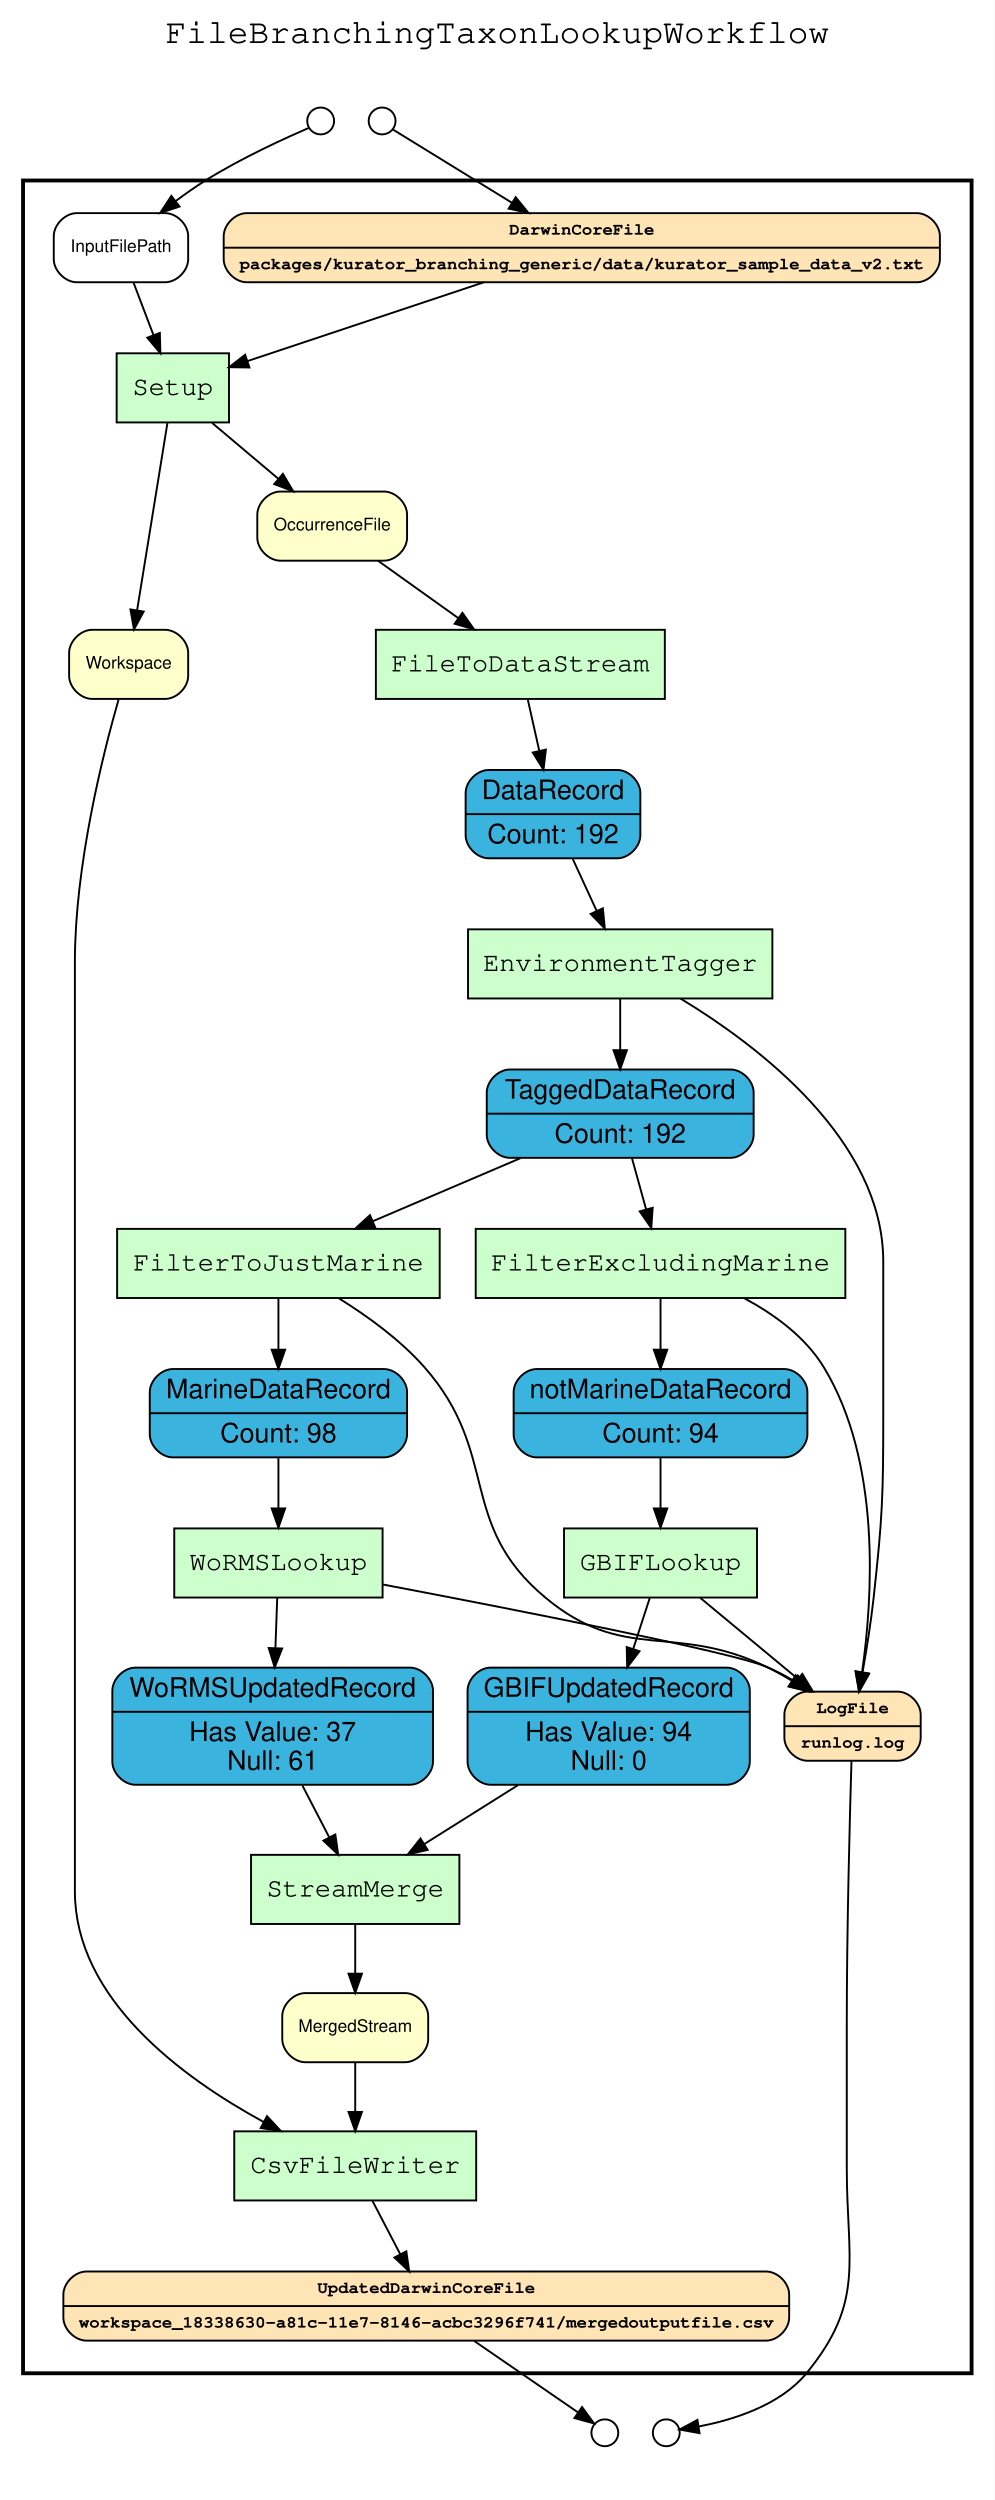
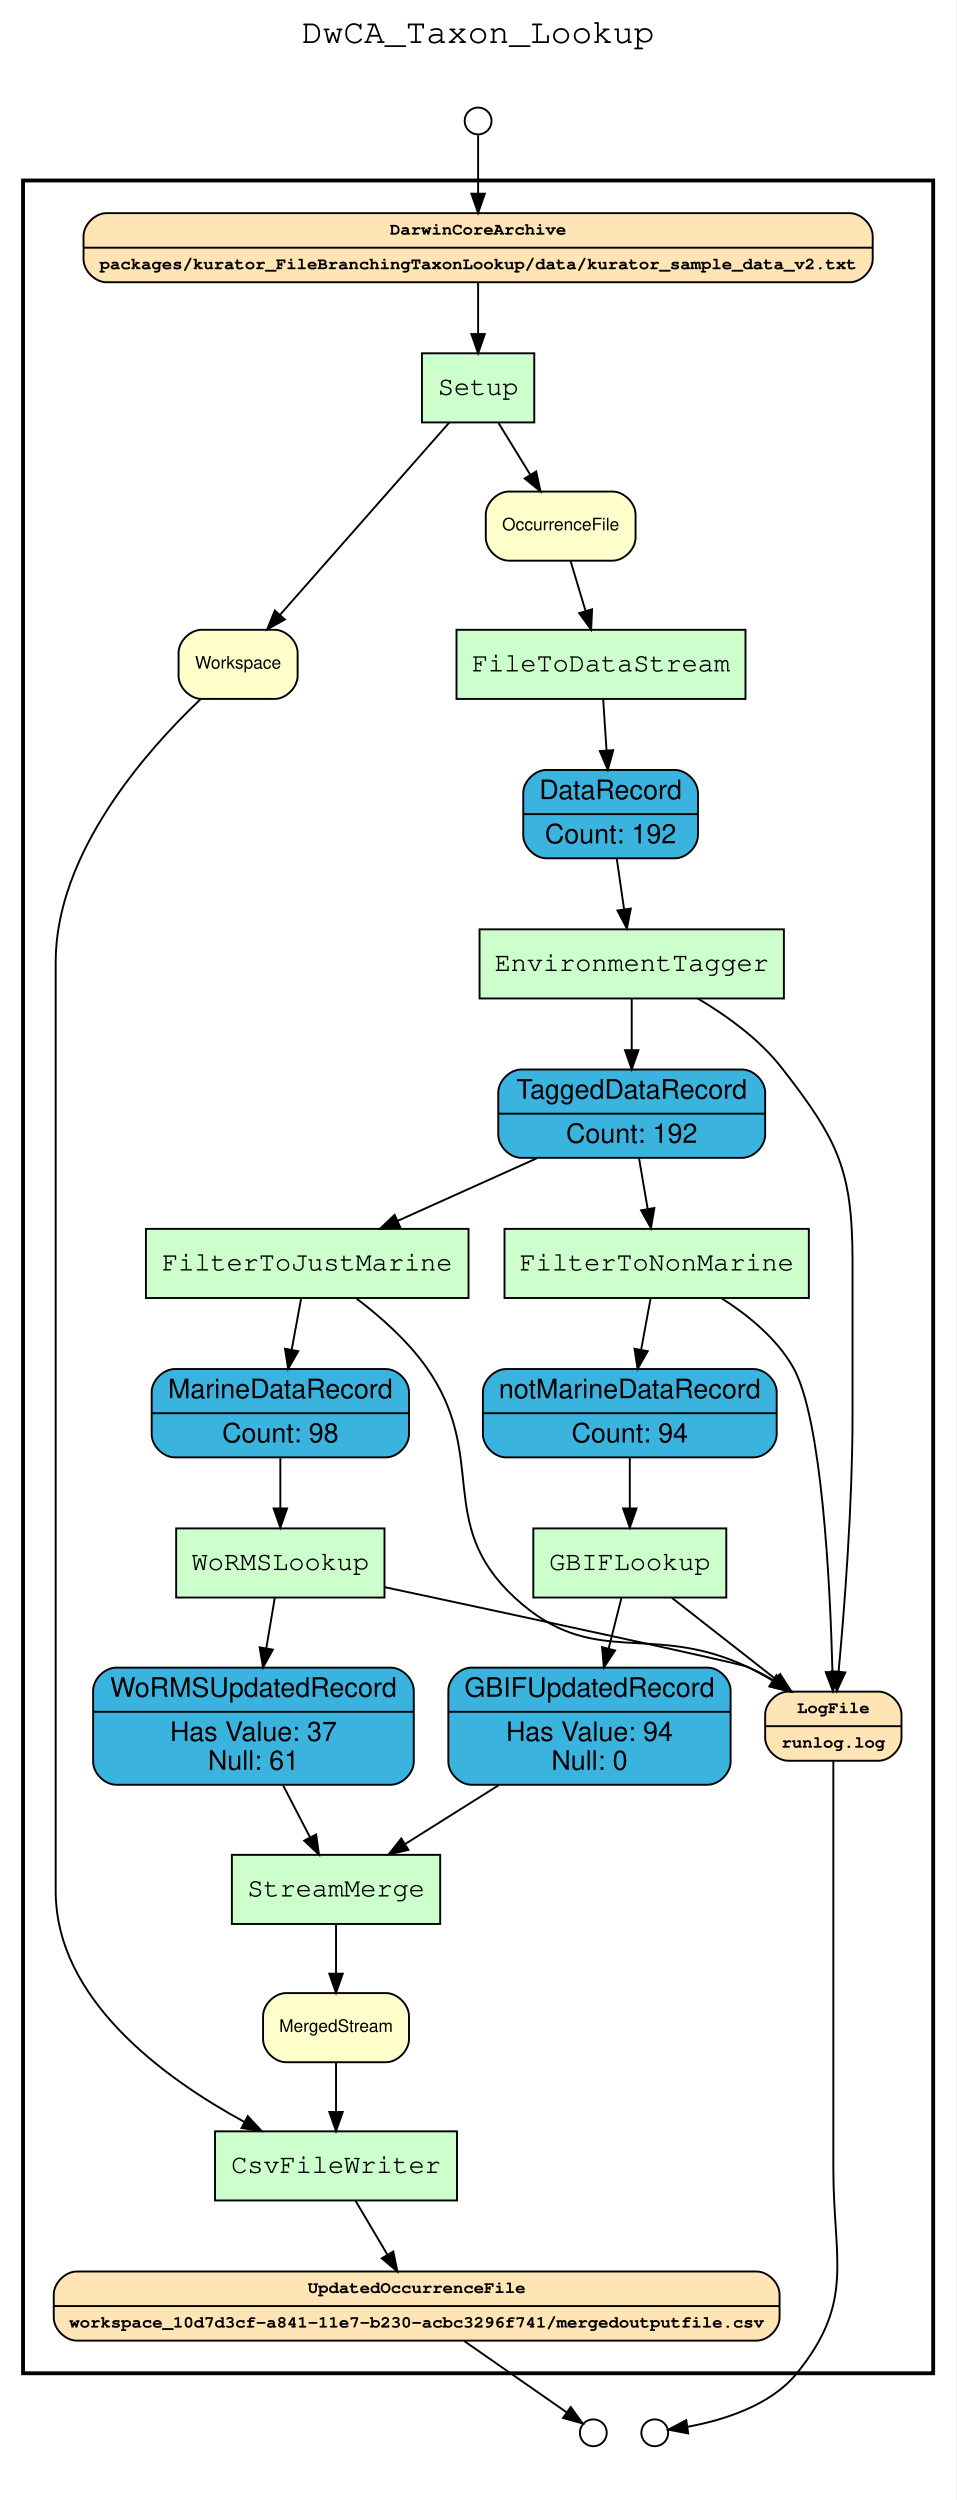
- <svg xmlns="http://www.w3.org/2000/svg" width="518pt" height="1302pt" viewBox="0.00 0.00 518.00 1302.00">
+ <svg xmlns="http://www.w3.org/2000/svg" width="498pt" height="1302pt" viewBox="0.00 0.00 498.00 1302.00">
  <g id="graph0" class="graph" transform="scale(1 1) rotate(0) translate(4 1298)">
-     <polygon fill="white" stroke="none" points="-4,4 -4,-1298 514,-1298 514,4 -4,4" />
-     <text text-anchor="middle" x="255" y="-1275.6" font-family="Courier,monospace" font-size="18.00">FileBranchingTaxonLookupWorkflow</text>
+     <polygon fill="white" stroke="none" points="-4,4 -4,-1298 494,-1298 494,4 -4,4" />
+     <text text-anchor="middle" x="245" y="-1275.6" font-family="Courier,monospace" font-size="18.00">DwCA_Taxon_Lookup</text>
    <g id="clust1" class="cluster">
-       <polygon fill="none" stroke="black" stroke-width="2" points="8,-62 8,-1204 502,-1204 502,-62 8,-62" />
+       <polygon fill="none" stroke="black" stroke-width="2" points="8,-62 8,-1204 482,-1204 482,-62 8,-62" />
    </g>
    <g id="clust2" class="cluster">
-       <polygon fill="none" stroke="white" stroke-width="2" points="16,-70 16,-1196 494,-1196 494,-70 16,-70" />
+       <polygon fill="none" stroke="white" stroke-width="2" points="16,-70 16,-1196 474,-1196 474,-70 16,-70" />
    </g>
    <g id="clust3" class="cluster">
-       <polygon fill="none" stroke="white" stroke-width="2" points="140,-1212 140,-1258 218,-1258 218,-1212 140,-1212" />
+       <polygon fill="none" stroke="white" stroke-width="2" points="222,-1212 222,-1258 268,-1258 268,-1212 222,-1212" />
    </g>
    <g id="clust4" class="cluster">
-       <polygon fill="none" stroke="white" stroke-width="2" points="148,-1220 148,-1250 210,-1250 210,-1220 148,-1220" />
+       <polygon fill="none" stroke="white" stroke-width="2" points="230,-1220 230,-1250 260,-1250 260,-1220 230,-1220" />
    </g>
    <g id="clust5" class="cluster">
-       <polygon fill="none" stroke="white" stroke-width="2" points="288,-8 288,-54 366,-54 366,-8 288,-8" />
+       <polygon fill="none" stroke="white" stroke-width="2" points="282,-8 282,-54 360,-54 360,-8 282,-8" />
    </g>
    <g id="clust6" class="cluster">
-       <polygon fill="none" stroke="white" stroke-width="2" points="296,-16 296,-46 358,-46 358,-16 296,-16" />
+       <polygon fill="none" stroke="white" stroke-width="2" points="290,-16 290,-46 352,-46 352,-16 290,-16" />
    </g>
    <g id="node1" class="node">
-       <polygon fill="#ccffcc" stroke="black" points="115.25,-1114 56.75,-1114 56.75,-1078 115.25,-1078 115.25,-1114" />
-       <text text-anchor="middle" x="86" y="-1092.3" font-family="Courier,monospace" font-size="14.00">Setup</text>
+       <polygon fill="#ccffcc" stroke="black" points="274.25,-1114 215.75,-1114 215.75,-1078 274.25,-1078 274.25,-1114" />
+       <text text-anchor="middle" x="245" y="-1092.3" font-family="Courier,monospace" font-size="14.00">Setup</text>
    </g>
    <g id="node17" class="node">
-       <path fill="#ffffcc" stroke="black" d="M82,-970C82,-970 44,-970 44,-970 38,-970 32,-964 32,-958 32,-958 32,-946 32,-946 32,-940 38,-934 44,-934 44,-934 82,-934 82,-934 88,-934 94,-940 94,-946 94,-946 94,-958 94,-958 94,-964 88,-970 82,-970" />
-       <text text-anchor="middle" x="63" y="-949.8" font-family="Helvetica,sans-Serif" font-size="9.00">Workspace</text>
+       <path fill="#ffffcc" stroke="black" d="M139,-970C139,-970 101,-970 101,-970 95,-970 89,-964 89,-958 89,-958 89,-946 89,-946 89,-940 95,-934 101,-934 101,-934 139,-934 139,-934 145,-934 151,-940 151,-946 151,-946 151,-958 151,-958 151,-964 145,-970 139,-970" />
+       <text text-anchor="middle" x="120" y="-949.8" font-family="Helvetica,sans-Serif" font-size="9.00">Workspace</text>
+     </g>
+     <g id="edge12" class="edge">
+       <path fill="none" stroke="black" d="M229.922,-1077.87C207.961,-1052.92 167.051,-1006.45 141.807,-977.773" />
+       <polygon fill="black" stroke="black" points="144.366,-975.383 135.131,-970.189 139.112,-980.008 144.366,-975.383" />
+     </g>
+     <g id="node18" class="node">
+       <path fill="#ffffcc" stroke="black" d="M315,-1042C315,-1042 261,-1042 261,-1042 255,-1042 249,-1036 249,-1030 249,-1030 249,-1018 249,-1018 249,-1012 255,-1006 261,-1006 261,-1006 315,-1006 315,-1006 321,-1006 327,-1012 327,-1018 327,-1018 327,-1030 327,-1030 327,-1036 321,-1042 315,-1042" />
+       <text text-anchor="middle" x="288" y="-1021.8" font-family="Helvetica,sans-Serif" font-size="9.00">OccurrenceFile</text>
    </g>
    <g id="edge13" class="edge">
-       <path fill="none" stroke="black" d="M83.226,-1077.87C79.306,-1053.67 72.105,-1009.21 67.437,-980.393" />
-       <polygon fill="black" stroke="black" points="70.838,-979.501 65.784,-970.189 63.928,-980.62 70.838,-979.501" />
-     </g>
-     <g id="node18" class="node">
-       <path fill="#ffffcc" stroke="black" d="M196,-1042C196,-1042 142,-1042 142,-1042 136,-1042 130,-1036 130,-1030 130,-1030 130,-1018 130,-1018 130,-1012 136,-1006 142,-1006 142,-1006 196,-1006 196,-1006 202,-1006 208,-1012 208,-1018 208,-1018 208,-1030 208,-1030 208,-1036 202,-1042 196,-1042" />
-       <text text-anchor="middle" x="169" y="-1021.8" font-family="Helvetica,sans-Serif" font-size="9.00">OccurrenceFile</text>
+       <path fill="none" stroke="black" d="M255.629,-1077.7C260.628,-1069.56 266.691,-1059.69 272.212,-1050.7" />
+       <polygon fill="black" stroke="black" points="275.241,-1052.46 277.493,-1042.1 269.277,-1048.79 275.241,-1052.46" />
+     </g>
+     <g id="node2" class="node">
+       <polygon fill="#ccffcc" stroke="black" points="384.25,-970 233.75,-970 233.75,-934 384.25,-934 384.25,-970" />
+       <text text-anchor="middle" x="309" y="-948.3" font-family="Courier,monospace" font-size="14.00">FileToDataStream</text>
+     </g>
+     <g id="node10" class="node">
+       <path fill="#3ab4df" stroke="black" d="M280.5,-851C280.5,-851 347.5,-851 347.5,-851 353.5,-851 359.5,-857 359.5,-863 359.5,-863 359.5,-885 359.5,-885 359.5,-891 353.5,-897 347.5,-897 347.5,-897 280.5,-897 280.5,-897 274.5,-897 268.5,-891 268.5,-885 268.5,-885 268.5,-863 268.5,-863 268.5,-857 274.5,-851 280.5,-851" />
+       <text text-anchor="middle" x="314" y="-881.8" font-family="Helvetica,sans-Serif" font-size="14.00">DataRecord</text>
+       <polyline fill="none" stroke="black" points="268.5,-874 359.5,-874 " />
+       <text text-anchor="middle" x="314" y="-858.8" font-family="Helvetica,sans-Serif" font-size="14.00">Count: 192</text>
    </g>
    <g id="edge14" class="edge">
-       <path fill="none" stroke="black" d="M106.517,-1077.7C116.869,-1068.97 129.586,-1058.24 140.839,-1048.75" />
-       <polygon fill="black" stroke="black" points="143.331,-1051.23 148.719,-1042.1 138.818,-1045.88 143.331,-1051.23" />
-     </g>
-     <g id="node2" class="node">
-       <polygon fill="#ccffcc" stroke="black" points="342.25,-970 191.75,-970 191.75,-934 342.25,-934 342.25,-970" />
-       <text text-anchor="middle" x="267" y="-948.3" font-family="Courier,monospace" font-size="14.00">FileToDataStream</text>
-     </g>
-     <g id="node10" class="node">
-       <path fill="#3ab4df" stroke="black" d="M250.5,-851C250.5,-851 317.5,-851 317.5,-851 323.5,-851 329.5,-857 329.5,-863 329.5,-863 329.5,-885 329.5,-885 329.5,-891 323.5,-897 317.5,-897 317.5,-897 250.5,-897 250.5,-897 244.5,-897 238.5,-891 238.5,-885 238.5,-885 238.5,-863 238.5,-863 238.5,-857 244.5,-851 250.5,-851" />
-       <text text-anchor="middle" x="284" y="-881.8" font-family="Helvetica,sans-Serif" font-size="14.00">DataRecord</text>
-       <polyline fill="none" stroke="black" points="238.5,-874 329.5,-874 " />
-       <text text-anchor="middle" x="284" y="-858.8" font-family="Helvetica,sans-Serif" font-size="14.00">Count: 192</text>
+       <path fill="none" stroke="black" d="M310.135,-933.754C310.654,-925.863 311.286,-916.249 311.888,-907.102" />
+       <polygon fill="black" stroke="black" points="315.383,-907.299 312.547,-897.091 308.398,-906.839 315.383,-907.299" />
+     </g>
+     <g id="node3" class="node">
+       <polygon fill="#ccffcc" stroke="black" points="404.25,-814 245.75,-814 245.75,-778 404.25,-778 404.25,-814" />
+       <text text-anchor="middle" x="325" y="-792.3" font-family="Courier,monospace" font-size="14.00">EnvironmentTagger</text>
+     </g>
+     <g id="node11" class="node">
+       <path fill="#3ab4df" stroke="black" d="M267.5,-695C267.5,-695 382.5,-695 382.5,-695 388.5,-695 394.5,-701 394.5,-707 394.5,-707 394.5,-729 394.5,-729 394.5,-735 388.5,-741 382.5,-741 382.5,-741 267.5,-741 267.5,-741 261.5,-741 255.5,-735 255.5,-729 255.5,-729 255.5,-707 255.5,-707 255.5,-701 261.5,-695 267.5,-695" />
+       <text text-anchor="middle" x="325" y="-725.8" font-family="Helvetica,sans-Serif" font-size="14.00">TaggedDataRecord</text>
+       <polyline fill="none" stroke="black" points="255.5,-718 394.5,-718 " />
+       <text text-anchor="middle" x="325" y="-702.8" font-family="Helvetica,sans-Serif" font-size="14.00">Count: 192</text>
+     </g>
+     <g id="edge16" class="edge">
+       <path fill="none" stroke="black" d="M325,-777.754C325,-769.863 325,-760.249 325,-751.102" />
+       <polygon fill="black" stroke="black" points="328.5,-751.091 325,-741.091 321.5,-751.091 328.5,-751.091" />
+     </g>
+     <g id="node20" class="node">
+       <path fill="#ffe4b5" stroke="black" d="M406.5,-381C406.5,-381 453.5,-381 453.5,-381 459.5,-381 465.5,-387 465.5,-393 465.5,-393 465.5,-405 465.5,-405 465.5,-411 459.5,-417 453.5,-417 453.5,-417 406.5,-417 406.5,-417 400.5,-417 394.5,-411 394.5,-405 394.5,-405 394.5,-393 394.5,-393 394.5,-387 400.5,-381 406.5,-381" />
+       <text text-anchor="middle" x="430" y="-405.8" font-family="Courier,monospace" font-weight="bold" font-size="9.00">LogFile</text>
+       <polyline fill="none" stroke="black" points="394.5,-399 465.5,-399 " />
+       <text text-anchor="middle" x="430" y="-387.8" font-family="Courier,monospace" font-weight="bold" font-size="9.00">runlog.log</text>
    </g>
    <g id="edge15" class="edge">
-       <path fill="none" stroke="black" d="M270.858,-933.754C272.623,-925.863 274.773,-916.249 276.819,-907.102" />
-       <polygon fill="black" stroke="black" points="280.291,-907.614 279.059,-897.091 273.46,-906.086 280.291,-907.614" />
-     </g>
-     <g id="node3" class="node">
-       <polygon fill="#ccffcc" stroke="black" points="398.25,-814 239.75,-814 239.75,-778 398.25,-778 398.25,-814" />
-       <text text-anchor="middle" x="319" y="-792.3" font-family="Courier,monospace" font-size="14.00">EnvironmentTagger</text>
-     </g>
-     <g id="node11" class="node">
-       <path fill="#3ab4df" stroke="black" d="M261.5,-695C261.5,-695 376.5,-695 376.5,-695 382.5,-695 388.5,-701 388.5,-707 388.5,-707 388.5,-729 388.5,-729 388.5,-735 382.5,-741 376.5,-741 376.5,-741 261.5,-741 261.5,-741 255.5,-741 249.5,-735 249.5,-729 249.5,-729 249.5,-707 249.5,-707 249.5,-701 255.5,-695 261.5,-695" />
-       <text text-anchor="middle" x="319" y="-725.8" font-family="Helvetica,sans-Serif" font-size="14.00">TaggedDataRecord</text>
-       <polyline fill="none" stroke="black" points="249.5,-718 388.5,-718 " />
-       <text text-anchor="middle" x="319" y="-702.8" font-family="Helvetica,sans-Serif" font-size="14.00">Count: 192</text>
+       <path fill="none" stroke="black" d="M359.381,-777.986C374.502,-769.047 391.418,-756.844 403,-742 432.407,-704.309 440,-688.806 440,-641 440,-641 440,-641 440,-561 440,-514.154 435.73,-459.787 432.771,-427.73" />
+       <polygon fill="black" stroke="black" points="436.217,-426.995 431.788,-417.37 429.248,-427.656 436.217,-426.995" />
+     </g>
+     <g id="node4" class="node">
+       <polygon fill="#ccffcc" stroke="black" points="240,-658 72,-658 72,-622 240,-622 240,-658" />
+       <text text-anchor="middle" x="156" y="-636.3" font-family="Courier,monospace" font-size="14.00">FilterToJustMarine</text>
+     </g>
+     <g id="node12" class="node">
+       <path fill="#3ab4df" stroke="black" d="M87,-539C87,-539 197,-539 197,-539 203,-539 209,-545 209,-551 209,-551 209,-573 209,-573 209,-579 203,-585 197,-585 197,-585 87,-585 87,-585 81,-585 75,-579 75,-573 75,-573 75,-551 75,-551 75,-545 81,-539 87,-539" />
+       <text text-anchor="middle" x="142" y="-569.8" font-family="Helvetica,sans-Serif" font-size="14.00">MarineDataRecord</text>
+       <polyline fill="none" stroke="black" points="75,-562 209,-562 " />
+       <text text-anchor="middle" x="142" y="-546.8" font-family="Helvetica,sans-Serif" font-size="14.00">Count: 98</text>
+     </g>
+     <g id="edge18" class="edge">
+       <path fill="none" stroke="black" d="M152.823,-621.754C151.37,-613.863 149.599,-604.249 147.914,-595.102" />
+       <polygon fill="black" stroke="black" points="151.323,-594.291 146.069,-585.091 144.439,-595.559 151.323,-594.291" />
    </g>
    <g id="edge17" class="edge">
-       <path fill="none" stroke="black" d="M319,-777.754C319,-769.863 319,-760.249 319,-751.102" />
-       <polygon fill="black" stroke="black" points="322.5,-751.091 319,-741.091 315.5,-751.091 322.5,-751.091" />
-     </g>
-     <g id="node20" class="node">
-       <path fill="#ffe4b5" stroke="black" d="M416.5,-381C416.5,-381 463.5,-381 463.5,-381 469.5,-381 475.5,-387 475.5,-393 475.5,-393 475.5,-405 475.5,-405 475.5,-411 469.5,-417 463.5,-417 463.5,-417 416.5,-417 416.5,-417 410.5,-417 404.5,-411 404.5,-405 404.5,-405 404.5,-393 404.5,-393 404.5,-387 410.5,-381 416.5,-381" />
-       <text text-anchor="middle" x="440" y="-405.8" font-family="Courier,monospace" font-weight="bold" font-size="9.00">LogFile</text>
-       <polyline fill="none" stroke="black" points="404.5,-399 475.5,-399 " />
-       <text text-anchor="middle" x="440" y="-387.8" font-family="Courier,monospace" font-weight="bold" font-size="9.00">runlog.log</text>
-     </g>
-     <g id="edge16" class="edge">
-       <path fill="none" stroke="black" d="M350.431,-777.943C390.878,-753.431 456,-704.16 456,-641 456,-641 456,-641 456,-561 456,-518.719 455.594,-508.03 451,-466 449.599,-453.18 447.344,-439.068 445.24,-427.194" />
-       <polygon fill="black" stroke="black" points="448.621,-426.227 443.379,-417.021 441.736,-427.487 448.621,-426.227" />
-     </g>
-     <g id="node4" class="node">
-       <polygon fill="#ccffcc" stroke="black" points="225,-658 57,-658 57,-622 225,-622 225,-658" />
-       <text text-anchor="middle" x="141" y="-636.3" font-family="Courier,monospace" font-size="14.00">FilterToJustMarine</text>
-     </g>
-     <g id="node12" class="node">
-       <path fill="#3ab4df" stroke="black" d="M86,-539C86,-539 196,-539 196,-539 202,-539 208,-545 208,-551 208,-551 208,-573 208,-573 208,-579 202,-585 196,-585 196,-585 86,-585 86,-585 80,-585 74,-579 74,-573 74,-573 74,-551 74,-551 74,-545 80,-539 86,-539" />
-       <text text-anchor="middle" x="141" y="-569.8" font-family="Helvetica,sans-Serif" font-size="14.00">MarineDataRecord</text>
-       <polyline fill="none" stroke="black" points="74,-562 208,-562 " />
-       <text text-anchor="middle" x="141" y="-546.8" font-family="Helvetica,sans-Serif" font-size="14.00">Count: 98</text>
+       <path fill="none" stroke="black" d="M181.604,-621.772C193.963,-612.395 208.199,-599.882 218,-586 250.944,-539.341 222.09,-504.806 264,-466 305.169,-427.88 334.203,-453.827 385,-430 389.442,-427.917 393.945,-425.434 398.299,-422.802" />
+       <polygon fill="black" stroke="black" points="400.418,-425.602 406.961,-417.269 396.65,-419.702 400.418,-425.602" />
+     </g>
+     <g id="node5" class="node">
+       <polygon fill="#ccffcc" stroke="black" points="417.25,-658 258.75,-658 258.75,-622 417.25,-622 417.25,-658" />
+       <text text-anchor="middle" x="338" y="-636.3" font-family="Courier,monospace" font-size="14.00">FilterToNonMarine</text>
+     </g>
+     <g id="node13" class="node">
+       <path fill="#3ab4df" stroke="black" d="M259.5,-539C259.5,-539 388.5,-539 388.5,-539 394.5,-539 400.5,-545 400.5,-551 400.5,-551 400.5,-573 400.5,-573 400.5,-579 394.5,-585 388.5,-585 388.5,-585 259.5,-585 259.5,-585 253.5,-585 247.5,-579 247.5,-573 247.5,-573 247.5,-551 247.5,-551 247.5,-545 253.5,-539 259.5,-539" />
+       <text text-anchor="middle" x="324" y="-569.8" font-family="Helvetica,sans-Serif" font-size="14.00">notMarineDataRecord</text>
+       <polyline fill="none" stroke="black" points="247.5,-562 400.5,-562 " />
+       <text text-anchor="middle" x="324" y="-546.8" font-family="Helvetica,sans-Serif" font-size="14.00">Count: 94</text>
+     </g>
+     <g id="edge20" class="edge">
+       <path fill="none" stroke="black" d="M334.823,-621.754C333.37,-613.863 331.599,-604.249 329.914,-595.102" />
+       <polygon fill="black" stroke="black" points="333.323,-594.291 328.069,-585.091 326.439,-595.559 333.323,-594.291" />
    </g>
    <g id="edge19" class="edge">
-       <path fill="none" stroke="black" d="M141,-621.754C141,-613.863 141,-604.249 141,-595.102" />
-       <polygon fill="black" stroke="black" points="144.5,-595.091 141,-585.091 137.5,-595.091 144.5,-595.091" />
-     </g>
-     <g id="edge18" class="edge">
-       <path fill="none" stroke="black" d="M172.5,-621.812C187.318,-612.61 204.446,-600.237 217,-586 256.839,-540.819 233.749,-504.591 280,-466 321.122,-431.688 346.675,-453.087 395,-430 399.427,-427.885 403.921,-425.384 408.271,-422.742" />
-       <polygon fill="black" stroke="black" points="410.393,-425.539 416.929,-417.2 406.62,-419.643 410.393,-425.539" />
-     </g>
-     <g id="node5" class="node">
-       <polygon fill="#ccffcc" stroke="black" points="436.25,-658 243.75,-658 243.75,-622 436.25,-622 436.25,-658" />
-       <text text-anchor="middle" x="340" y="-636.3" font-family="Courier,monospace" font-size="14.00">FilterExcludingMarine</text>
-     </g>
-     <g id="node13" class="node">
-       <path fill="#3ab4df" stroke="black" d="M275.5,-539C275.5,-539 404.5,-539 404.5,-539 410.5,-539 416.5,-545 416.5,-551 416.5,-551 416.5,-573 416.5,-573 416.5,-579 410.5,-585 404.5,-585 404.5,-585 275.5,-585 275.5,-585 269.5,-585 263.5,-579 263.5,-573 263.5,-573 263.5,-551 263.5,-551 263.5,-545 269.5,-539 275.5,-539" />
-       <text text-anchor="middle" x="340" y="-569.8" font-family="Helvetica,sans-Serif" font-size="14.00">notMarineDataRecord</text>
-       <polyline fill="none" stroke="black" points="263.5,-562 416.5,-562 " />
-       <text text-anchor="middle" x="340" y="-546.8" font-family="Helvetica,sans-Serif" font-size="14.00">Count: 94</text>
+       <path fill="none" stroke="black" d="M371.613,-621.975C385.501,-613.169 400.348,-601.076 409,-586 424.13,-559.636 428.361,-472.477 429.543,-427.455" />
+       <polygon fill="black" stroke="black" points="433.047,-427.314 429.778,-417.236 426.049,-427.153 433.047,-427.314" />
+     </g>
+     <g id="node6" class="node">
+       <polygon fill="#ccffcc" stroke="black" points="196.25,-502 87.75,-502 87.75,-466 196.25,-466 196.25,-502" />
+       <text text-anchor="middle" x="142" y="-480.3" font-family="Courier,monospace" font-size="14.00">WoRMSLookup</text>
+     </g>
+     <g id="node14" class="node">
+       <path fill="#3ab4df" stroke="black" d="M56.5,-368.5C56.5,-368.5 199.5,-368.5 199.5,-368.5 205.5,-368.5 211.5,-374.5 211.5,-380.5 211.5,-380.5 211.5,-417.5 211.5,-417.5 211.5,-423.5 205.5,-429.5 199.5,-429.5 199.5,-429.5 56.5,-429.5 56.5,-429.5 50.5,-429.5 44.5,-423.5 44.5,-417.5 44.5,-417.5 44.5,-380.5 44.5,-380.5 44.5,-374.5 50.5,-368.5 56.5,-368.5" />
+       <text text-anchor="middle" x="128" y="-414.3" font-family="Helvetica,sans-Serif" font-size="14.00">WoRMSUpdatedRecord</text>
+       <polyline fill="none" stroke="black" points="44.5,-406.5 211.5,-406.5 " />
+       <text text-anchor="middle" x="128" y="-391.3" font-family="Helvetica,sans-Serif" font-size="14.00">Has Value: 37</text>
+       <text text-anchor="middle" x="128" y="-376.3" font-family="Helvetica,sans-Serif" font-size="14.00"> Null: 61</text>
+     </g>
+     <g id="edge22" class="edge">
+       <path fill="none" stroke="black" d="M139.099,-465.802C137.805,-458.131 136.223,-448.749 134.663,-439.5" />
+       <polygon fill="black" stroke="black" points="138.108,-438.881 132.993,-429.602 131.205,-440.045 138.108,-438.881" />
    </g>
    <g id="edge21" class="edge">
-       <path fill="none" stroke="black" d="M340,-621.754C340,-613.863 340,-604.249 340,-595.102" />
-       <polygon fill="black" stroke="black" points="343.5,-595.091 340,-585.091 336.5,-595.091 343.5,-595.091" />
-     </g>
-     <g id="edge20" class="edge">
-       <path fill="none" stroke="black" d="M383.476,-621.953C399.193,-613.539 415.414,-601.746 425,-586 455.105,-536.551 450.49,-465.506 444.958,-427.109" />
-       <polygon fill="black" stroke="black" points="448.409,-426.527 443.401,-417.19 441.494,-427.612 448.409,-426.527" />
-     </g>
-     <g id="node6" class="node">
-       <polygon fill="#ccffcc" stroke="black" points="195.25,-502 86.75,-502 86.75,-466 195.25,-466 195.25,-502" />
-       <text text-anchor="middle" x="141" y="-480.3" font-family="Courier,monospace" font-size="14.00">WoRMSLookup</text>
-     </g>
-     <g id="node14" class="node">
-       <path fill="#3ab4df" stroke="black" d="M66.5,-368.5C66.5,-368.5 209.5,-368.5 209.5,-368.5 215.5,-368.5 221.5,-374.5 221.5,-380.5 221.5,-380.5 221.5,-417.5 221.5,-417.5 221.5,-423.5 215.5,-429.5 209.5,-429.5 209.5,-429.5 66.5,-429.5 66.5,-429.5 60.5,-429.5 54.5,-423.5 54.5,-417.5 54.5,-417.5 54.5,-380.5 54.5,-380.5 54.5,-374.5 60.5,-368.5 66.5,-368.5" />
-       <text text-anchor="middle" x="138" y="-414.3" font-family="Helvetica,sans-Serif" font-size="14.00">WoRMSUpdatedRecord</text>
-       <polyline fill="none" stroke="black" points="54.5,-406.5 221.5,-406.5 " />
-       <text text-anchor="middle" x="138" y="-391.3" font-family="Helvetica,sans-Serif" font-size="14.00">Has Value: 37</text>
-       <text text-anchor="middle" x="138" y="-376.3" font-family="Helvetica,sans-Serif" font-size="14.00"> Null: 61</text>
+       <path fill="none" stroke="black" d="M196.481,-471.379C266.768,-456.349 380.615,-431.861 385,-430 389.846,-427.943 394.727,-425.349 399.396,-422.551" />
+       <polygon fill="black" stroke="black" points="401.517,-425.348 408.048,-417.006 397.74,-419.455 401.517,-425.348" />
+     </g>
+     <g id="node7" class="node">
+       <polygon fill="#ccffcc" stroke="black" points="374.25,-502 273.75,-502 273.75,-466 374.25,-466 374.25,-502" />
+       <text text-anchor="middle" x="324" y="-480.3" font-family="Courier,monospace" font-size="14.00">GBIFLookup</text>
+     </g>
+     <g id="node15" class="node">
+       <path fill="#3ab4df" stroke="black" d="M241.5,-368.5C241.5,-368.5 364.5,-368.5 364.5,-368.5 370.5,-368.5 376.5,-374.5 376.5,-380.5 376.5,-380.5 376.5,-417.5 376.5,-417.5 376.5,-423.5 370.5,-429.5 364.5,-429.5 364.5,-429.5 241.5,-429.5 241.5,-429.5 235.5,-429.5 229.5,-423.5 229.5,-417.5 229.5,-417.5 229.5,-380.5 229.5,-380.5 229.5,-374.5 235.5,-368.5 241.5,-368.5" />
+       <text text-anchor="middle" x="303" y="-414.3" font-family="Helvetica,sans-Serif" font-size="14.00">GBIFUpdatedRecord</text>
+       <polyline fill="none" stroke="black" points="229.5,-406.5 376.5,-406.5 " />
+       <text text-anchor="middle" x="303" y="-391.3" font-family="Helvetica,sans-Serif" font-size="14.00">Has Value: 94</text>
+       <text text-anchor="middle" x="303" y="-376.3" font-family="Helvetica,sans-Serif" font-size="14.00"> Null: 0</text>
+     </g>
+     <g id="edge24" class="edge">
+       <path fill="none" stroke="black" d="M319.649,-465.802C317.708,-458.131 315.334,-448.749 312.994,-439.5" />
+       <polygon fill="black" stroke="black" points="316.336,-438.438 310.49,-429.602 309.55,-440.155 316.336,-438.438" />
    </g>
    <g id="edge23" class="edge">
-       <path fill="none" stroke="black" d="M140.378,-465.802C140.104,-458.213 139.769,-448.948 139.438,-439.795" />
-       <polygon fill="black" stroke="black" points="142.929,-439.469 139.07,-429.602 135.934,-439.722 142.929,-439.469" />
-     </g>
-     <g id="edge22" class="edge">
-       <path fill="none" stroke="black" d="M195.44,-472.784C264.483,-459.65 376.798,-437.628 395,-430 399.855,-427.965 404.741,-425.383 409.413,-422.591" />
-       <polygon fill="black" stroke="black" points="411.532,-425.39 418.067,-417.05 407.758,-419.495 411.532,-425.39" />
-     </g>
-     <g id="node7" class="node">
-       <polygon fill="#ccffcc" stroke="black" points="390.25,-502 289.75,-502 289.75,-466 390.25,-466 390.25,-502" />
-       <text text-anchor="middle" x="340" y="-480.3" font-family="Courier,monospace" font-size="14.00">GBIFLookup</text>
-     </g>
-     <g id="node15" class="node">
-       <path fill="#3ab4df" stroke="black" d="M251.5,-368.5C251.5,-368.5 374.5,-368.5 374.5,-368.5 380.5,-368.5 386.5,-374.5 386.5,-380.5 386.5,-380.5 386.5,-417.5 386.5,-417.5 386.5,-423.5 380.5,-429.5 374.5,-429.5 374.5,-429.5 251.5,-429.5 251.5,-429.5 245.5,-429.5 239.5,-423.5 239.5,-417.5 239.5,-417.5 239.5,-380.5 239.5,-380.5 239.5,-374.5 245.5,-368.5 251.5,-368.5" />
-       <text text-anchor="middle" x="313" y="-414.3" font-family="Helvetica,sans-Serif" font-size="14.00">GBIFUpdatedRecord</text>
-       <polyline fill="none" stroke="black" points="239.5,-406.5 386.5,-406.5 " />
-       <text text-anchor="middle" x="313" y="-391.3" font-family="Helvetica,sans-Serif" font-size="14.00">Has Value: 94</text>
-       <text text-anchor="middle" x="313" y="-376.3" font-family="Helvetica,sans-Serif" font-size="14.00"> Null: 0</text>
+       <path fill="none" stroke="black" d="M345.963,-465.802C361.597,-453.561 382.794,-436.963 399.988,-423.5" />
+       <polygon fill="black" stroke="black" points="402.349,-426.096 408.065,-417.176 398.034,-420.585 402.349,-426.096" />
+     </g>
+     <g id="node8" class="node">
+       <polygon fill="#ccffcc" stroke="black" points="225.25,-332 116.75,-332 116.75,-296 225.25,-296 225.25,-332" />
+       <text text-anchor="middle" x="171" y="-310.3" font-family="Courier,monospace" font-size="14.00">StreamMerge</text>
+     </g>
+     <g id="node19" class="node">
+       <path fill="#ffffcc" stroke="black" d="M197,-260C197,-260 145,-260 145,-260 139,-260 133,-254 133,-248 133,-248 133,-236 133,-236 133,-230 139,-224 145,-224 145,-224 197,-224 197,-224 203,-224 209,-230 209,-236 209,-236 209,-248 209,-248 209,-254 203,-260 197,-260" />
+       <text text-anchor="middle" x="171" y="-239.8" font-family="Helvetica,sans-Serif" font-size="9.00">MergedStream</text>
    </g>
    <g id="edge25" class="edge">
-       <path fill="none" stroke="black" d="M334.406,-465.802C331.884,-458.049 328.793,-448.549 325.753,-439.204" />
-       <polygon fill="black" stroke="black" points="329.052,-438.029 322.63,-429.602 322.395,-440.195 329.052,-438.029" />
-     </g>
-     <g id="edge24" class="edge">
-       <path fill="none" stroke="black" d="M360.72,-465.802C375.335,-453.672 395.103,-437.264 411.243,-423.868" />
-       <polygon fill="black" stroke="black" points="413.847,-426.256 419.306,-417.176 409.376,-420.869 413.847,-426.256" />
-     </g>
-     <g id="node8" class="node">
-       <polygon fill="#ccffcc" stroke="black" points="235.25,-332 126.75,-332 126.75,-296 235.25,-296 235.25,-332" />
-       <text text-anchor="middle" x="181" y="-310.3" font-family="Courier,monospace" font-size="14.00">StreamMerge</text>
-     </g>
-     <g id="node19" class="node">
-       <path fill="#ffffcc" stroke="black" d="M207,-260C207,-260 155,-260 155,-260 149,-260 143,-254 143,-248 143,-248 143,-236 143,-236 143,-230 149,-224 155,-224 155,-224 207,-224 207,-224 213,-224 219,-230 219,-236 219,-236 219,-248 219,-248 219,-254 213,-260 207,-260" />
-       <text text-anchor="middle" x="181" y="-239.8" font-family="Helvetica,sans-Serif" font-size="9.00">MergedStream</text>
+       <path fill="none" stroke="black" d="M171,-295.697C171,-287.983 171,-278.712 171,-270.112" />
+       <polygon fill="black" stroke="black" points="174.5,-270.104 171,-260.104 167.5,-270.104 174.5,-270.104" />
+     </g>
+     <g id="node9" class="node">
+       <polygon fill="#ccffcc" stroke="black" points="234,-188 108,-188 108,-152 234,-152 234,-188" />
+       <text text-anchor="middle" x="171" y="-166.3" font-family="Courier,monospace" font-size="14.00">CsvFileWriter</text>
+     </g>
+     <g id="node21" class="node">
+       <path fill="#ffe4b5" stroke="black" d="M36,-79C36,-79 390,-79 390,-79 396,-79 402,-85 402,-91 402,-91 402,-103 402,-103 402,-109 396,-115 390,-115 390,-115 36,-115 36,-115 30,-115 24,-109 24,-103 24,-103 24,-91 24,-91 24,-85 30,-79 36,-79" />
+       <text text-anchor="middle" x="213" y="-103.8" font-family="Courier,monospace" font-weight="bold" font-size="9.00">UpdatedOccurrenceFile</text>
+       <polyline fill="none" stroke="black" points="24,-97 402,-97 " />
+       <text text-anchor="middle" x="213" y="-85.8" font-family="Courier,monospace" font-weight="bold" font-size="9.00">workspace_10d7d3cf-a841-11e7-b230-acbc3296f741/mergedoutputfile.csv</text>
    </g>
    <g id="edge26" class="edge">
-       <path fill="none" stroke="black" d="M181,-295.697C181,-287.983 181,-278.712 181,-270.112" />
-       <polygon fill="black" stroke="black" points="184.5,-270.104 181,-260.104 177.5,-270.104 184.5,-270.104" />
-     </g>
-     <g id="node9" class="node">
-       <polygon fill="#ccffcc" stroke="black" points="244,-188 118,-188 118,-152 244,-152 244,-188" />
-       <text text-anchor="middle" x="181" y="-166.3" font-family="Courier,monospace" font-size="14.00">CsvFileWriter</text>
-     </g>
-     <g id="node21" class="node">
-       <path fill="#ffe4b5" stroke="black" d="M41,-79C41,-79 395,-79 395,-79 401,-79 407,-85 407,-91 407,-91 407,-103 407,-103 407,-109 401,-115 395,-115 395,-115 41,-115 41,-115 35,-115 29,-109 29,-103 29,-103 29,-91 29,-91 29,-85 35,-79 41,-79" />
-       <text text-anchor="middle" x="218" y="-103.8" font-family="Courier,monospace" font-weight="bold" font-size="9.00">UpdatedDarwinCoreFile</text>
-       <polyline fill="none" stroke="black" points="29,-97 407,-97 " />
-       <text text-anchor="middle" x="218" y="-85.8" font-family="Courier,monospace" font-weight="bold" font-size="9.00">workspace_18338630-a81c-11e7-8146-acbc3296f741/mergedoutputfile.csv</text>
+       <path fill="none" stroke="black" d="M181.167,-151.813C186.12,-143.441 192.179,-133.197 197.677,-123.903" />
+       <polygon fill="black" stroke="black" points="200.848,-125.418 202.927,-115.029 194.823,-121.854 200.848,-125.418" />
+     </g>
+     <g id="edge4" class="edge">
+       <path fill="none" stroke="black" d="M317.241,-850.609C318.43,-842.391 319.79,-832.994 321.036,-824.387" />
+       <polygon fill="black" stroke="black" points="324.511,-824.81 322.48,-814.412 317.583,-823.808 324.511,-824.81" />
+     </g>
+     <g id="edge5" class="edge">
+       <path fill="none" stroke="black" d="M275.664,-694.813C252.817,-684.539 225.796,-672.388 203.218,-662.234" />
+       <polygon fill="black" stroke="black" points="204.394,-658.925 193.838,-658.016 201.523,-665.309 204.394,-658.925" />
+     </g>
+     <g id="edge6" class="edge">
+       <path fill="none" stroke="black" d="M328.83,-694.609C330.236,-686.391 331.843,-676.994 333.315,-668.387" />
+       <polygon fill="black" stroke="black" points="336.785,-668.859 335.022,-658.412 329.886,-667.679 336.785,-668.859" />
+     </g>
+     <g id="edge7" class="edge">
+       <path fill="none" stroke="black" d="M142,-538.609C142,-530.481 142,-521.2 142,-512.671" />
+       <polygon fill="black" stroke="black" points="145.5,-512.412 142,-502.412 138.5,-512.412 145.5,-512.412" />
+     </g>
+     <g id="edge8" class="edge">
+       <path fill="none" stroke="black" d="M324,-538.609C324,-530.481 324,-521.2 324,-512.671" />
+       <polygon fill="black" stroke="black" points="327.5,-512.412 324,-502.412 320.5,-512.412 327.5,-512.412" />
+     </g>
+     <g id="edge9" class="edge">
+       <path fill="none" stroke="black" d="M143.524,-368.035C148.068,-359.263 153,-349.745 157.414,-341.225" />
+       <polygon fill="black" stroke="black" points="160.637,-342.611 162.129,-332.122 154.422,-339.391 160.637,-342.611" />
+     </g>
+     <g id="edge10" class="edge">
+       <path fill="none" stroke="black" d="M255.718,-368.27C239.639,-358.16 221.945,-347.034 206.905,-337.577" />
+       <polygon fill="black" stroke="black" points="208.717,-334.581 198.388,-332.221 204.991,-340.507 208.717,-334.581" />
+     </g>
+     <g id="node16" class="node">
+       <path fill="#ffe4b5" stroke="black" d="M51.5,-1151C51.5,-1151 438.5,-1151 438.5,-1151 444.5,-1151 450.5,-1157 450.5,-1163 450.5,-1163 450.5,-1175 450.5,-1175 450.5,-1181 444.5,-1187 438.5,-1187 438.5,-1187 51.5,-1187 51.5,-1187 45.5,-1187 39.5,-1181 39.5,-1175 39.5,-1175 39.5,-1163 39.5,-1163 39.5,-1157 45.5,-1151 51.5,-1151" />
+       <text text-anchor="middle" x="245" y="-1175.8" font-family="Courier,monospace" font-weight="bold" font-size="9.00">DarwinCoreArchive</text>
+       <polyline fill="none" stroke="black" points="39.5,-1169 450.5,-1169 " />
+       <text text-anchor="middle" x="245" y="-1157.8" font-family="Courier,monospace" font-weight="bold" font-size="9.00">packages/kurator_FileBranchingTaxonLookup/data/kurator_sample_data_v2.txt</text>
+     </g>
+     <g id="edge1" class="edge">
+       <path fill="none" stroke="black" d="M245,-1150.81C245,-1142.79 245,-1133.05 245,-1124.07" />
+       <polygon fill="black" stroke="black" points="248.5,-1124.03 245,-1114.03 241.5,-1124.03 248.5,-1124.03" />
+     </g>
+     <g id="edge2" class="edge">
+       <path fill="none" stroke="black" d="M100.316,-933.732C72.49,-907.3 25,-853.859 25,-797 25,-797 25,-797 25,-313 25,-257.047 80.786,-216.01 123.391,-192.828" />
+       <polygon fill="black" stroke="black" points="125.044,-195.913 132.258,-188.153 121.78,-189.721 125.044,-195.913" />
+     </g>
+     <g id="edge3" class="edge">
+       <path fill="none" stroke="black" d="M293.191,-1005.7C295.531,-997.898 298.347,-988.509 300.951,-979.829" />
+       <polygon fill="black" stroke="black" points="304.348,-980.688 303.869,-970.104 297.643,-978.677 304.348,-980.688" />
+     </g>
+     <g id="edge11" class="edge">
+       <path fill="none" stroke="black" d="M171,-223.697C171,-215.983 171,-206.712 171,-198.112" />
+       <polygon fill="black" stroke="black" points="174.5,-198.104 171,-188.104 167.5,-198.104 174.5,-198.104" />
+     </g>
+     <g id="node23" class="node">
+       <ellipse fill="none" stroke="black" cx="337" cy="-31" rx="7" ry="7" />
+     </g>
+     <g id="edge28" class="edge">
+       <path fill="none" stroke="black" d="M430,-380.798C430,-352.196 430,-293.052 430,-243 430,-243 430,-243 430,-169 430,-120.701 441.396,-99.535 411,-62 396.965,-44.668 371.346,-37.273 354.245,-34.169" />
+       <polygon fill="black" stroke="black" points="354.422,-30.657 344.014,-32.637 353.386,-37.58 354.422,-30.657" />
+     </g>
+     <g id="node24" class="node">
+       <ellipse fill="none" stroke="black" cx="305" cy="-31" rx="7" ry="7" />
+     </g>
+     <g id="edge29" class="edge">
+       <path fill="none" stroke="black" d="M237.654,-78.849C254.78,-66.936 276.977,-51.495 291.108,-41.664" />
+       <polygon fill="black" stroke="black" points="293.231,-44.451 299.441,-35.867 289.234,-38.704 293.231,-44.451" />
+     </g>
+     <g id="node22" class="node">
+       <ellipse fill="none" stroke="black" cx="245" cy="-1235" rx="7" ry="7" />
    </g>
    <g id="edge27" class="edge">
-       <path fill="none" stroke="black" d="M189.957,-151.813C194.32,-143.441 199.658,-133.197 204.501,-123.903" />
-       <polygon fill="black" stroke="black" points="207.608,-125.514 209.126,-115.029 201.401,-122.279 207.608,-125.514" />
-     </g>
-     <g id="edge5" class="edge">
-       <path fill="none" stroke="black" d="M294.312,-850.609C298.221,-842.12 302.71,-832.373 306.778,-823.538" />
-       <polygon fill="black" stroke="black" points="309.977,-824.959 310.981,-814.412 303.619,-822.031 309.977,-824.959" />
-     </g>
-     <g id="edge6" class="edge">
-       <path fill="none" stroke="black" d="M267.037,-694.813C242.758,-684.447 214.005,-672.171 190.096,-661.962" />
-       <polygon fill="black" stroke="black" points="191.424,-658.724 180.853,-658.016 188.676,-665.162 191.424,-658.724" />
-     </g>
-     <g id="edge7" class="edge">
-       <path fill="none" stroke="black" d="M325.187,-694.609C327.483,-686.3 330.111,-676.787 332.511,-668.103" />
-       <polygon fill="black" stroke="black" points="335.899,-668.983 335.189,-658.412 329.152,-667.119 335.899,-668.983" />
-     </g>
-     <g id="edge8" class="edge">
-       <path fill="none" stroke="black" d="M141,-538.609C141,-530.481 141,-521.2 141,-512.671" />
-       <polygon fill="black" stroke="black" points="144.5,-512.412 141,-502.412 137.5,-512.412 144.5,-512.412" />
-     </g>
-     <g id="edge9" class="edge">
-       <path fill="none" stroke="black" d="M340,-538.609C340,-530.481 340,-521.2 340,-512.671" />
-       <polygon fill="black" stroke="black" points="343.5,-512.412 340,-502.412 336.5,-512.412 343.5,-512.412" />
-     </g>
-     <g id="edge10" class="edge">
-       <path fill="none" stroke="black" d="M153.524,-368.035C158.068,-359.263 163,-349.745 167.414,-341.225" />
-       <polygon fill="black" stroke="black" points="170.637,-342.611 172.129,-332.122 164.422,-339.391 170.637,-342.611" />
-     </g>
-     <g id="edge11" class="edge">
-       <path fill="none" stroke="black" d="M265.718,-368.27C249.639,-358.16 231.945,-347.034 216.905,-337.577" />
-       <polygon fill="black" stroke="black" points="218.717,-334.581 208.388,-332.221 214.991,-340.507 218.717,-334.581" />
-     </g>
-     <g id="node16" class="node">
-       <path fill="#ffe4b5" stroke="black" d="M124.5,-1151C124.5,-1151 473.5,-1151 473.5,-1151 479.5,-1151 485.5,-1157 485.5,-1163 485.5,-1163 485.5,-1175 485.5,-1175 485.5,-1181 479.5,-1187 473.5,-1187 473.5,-1187 124.5,-1187 124.5,-1187 118.5,-1187 112.5,-1181 112.5,-1175 112.5,-1175 112.5,-1163 112.5,-1163 112.5,-1157 118.5,-1151 124.5,-1151" />
-       <text text-anchor="middle" x="299" y="-1175.8" font-family="Courier,monospace" font-weight="bold" font-size="9.00">DarwinCoreFile</text>
-       <polyline fill="none" stroke="black" points="112.5,-1169 485.5,-1169 " />
-       <text text-anchor="middle" x="299" y="-1157.8" font-family="Courier,monospace" font-weight="bold" font-size="9.00">packages/kurator_branching_generic/data/kurator_sample_data_v2.txt</text>
-     </g>
-     <g id="edge2" class="edge">
-       <path fill="none" stroke="black" d="M247.981,-1150.99C210.231,-1138.41 159.579,-1121.53 125.03,-1110.01" />
-       <polygon fill="black" stroke="black" points="125.892,-1106.61 115.298,-1106.77 123.678,-1113.25 125.892,-1106.61" />
-     </g>
-     <g id="edge3" class="edge">
-       <path fill="none" stroke="black" d="M57.733,-933.635C49.623,-905.309 35,-847.273 35,-797 35,-797 35,-797 35,-313 35,-257.047 90.786,-216.01 133.391,-192.828" />
-       <polygon fill="black" stroke="black" points="135.044,-195.913 142.258,-188.153 131.78,-189.721 135.044,-195.913" />
-     </g>
-     <g id="edge4" class="edge">
-       <path fill="none" stroke="black" d="M192.973,-1005.88C205.55,-996.893 221.132,-985.763 234.752,-976.034" />
-       <polygon fill="black" stroke="black" points="236.831,-978.85 242.934,-970.19 232.763,-973.154 236.831,-978.85" />
-     </g>
-     <g id="edge12" class="edge">
-       <path fill="none" stroke="black" d="M181,-223.697C181,-215.983 181,-206.712 181,-198.112" />
-       <polygon fill="black" stroke="black" points="184.5,-198.104 181,-188.104 177.5,-198.104 184.5,-198.104" />
-     </g>
-     <g id="node25" class="node">
-       <ellipse fill="none" stroke="black" cx="343" cy="-31" rx="7" ry="7" />
-     </g>
-     <g id="edge30" class="edge">
-       <path fill="none" stroke="black" d="M439.45,-380.8C438.584,-352.201 437,-293.061 437,-243 437,-243 437,-243 437,-169 437,-120.537 446.749,-99.459 416,-62 402.014,-44.962 376.778,-37.491 359.954,-34.291" />
-       <polygon fill="black" stroke="black" points="360.318,-30.805 349.893,-32.693 359.22,-37.718 360.318,-30.805" />
-     </g>
-     <g id="node26" class="node">
-       <ellipse fill="none" stroke="black" cx="311" cy="-31" rx="7" ry="7" />
-     </g>
-     <g id="edge31" class="edge">
-       <path fill="none" stroke="black" d="M242.922,-78.849C260.234,-66.936 282.672,-51.495 296.957,-41.664" />
-       <polygon fill="black" stroke="black" points="299.127,-44.419 305.381,-35.867 295.159,-38.653 299.127,-44.419" />
-     </g>
-     <g id="node22" class="node">
-       <path fill="#ffffff" stroke="black" d="M82,-1187C82,-1187 36,-1187 36,-1187 30,-1187 24,-1181 24,-1175 24,-1175 24,-1163 24,-1163 24,-1157 30,-1151 36,-1151 36,-1151 82,-1151 82,-1151 88,-1151 94,-1157 94,-1163 94,-1163 94,-1175 94,-1175 94,-1181 88,-1187 82,-1187" />
-       <text text-anchor="middle" x="59" y="-1166.8" font-family="Helvetica,sans-Serif" font-size="9.00">InputFilePath</text>
-     </g>
-     <g id="edge1" class="edge">
-       <path fill="none" stroke="black" d="M65.536,-1150.81C68.653,-1142.62 72.453,-1132.62 75.928,-1123.48" />
-       <polygon fill="black" stroke="black" points="79.241,-1124.62 79.524,-1114.03 72.698,-1122.13 79.241,-1124.62" />
-     </g>
-     <g id="node23" class="node">
-       <ellipse fill="none" stroke="black" cx="195" cy="-1235" rx="7" ry="7" />
-     </g>
-     <g id="edge28" class="edge">
-       <path fill="none" stroke="black" d="M200.591,-1230.56C212.189,-1223.42 239.699,-1206.49 262.692,-1192.34" />
-       <polygon fill="black" stroke="black" points="264.559,-1195.3 271.241,-1187.08 260.89,-1189.34 264.559,-1195.3" />
-     </g>
-     <g id="node24" class="node">
-       <ellipse fill="none" stroke="black" cx="163" cy="-1235" rx="7" ry="7" />
-     </g>
-     <g id="edge29" class="edge">
-       <path fill="none" stroke="black" d="M156.829,-1231.39C145.713,-1226.59 121.739,-1215.77 103,-1204 97.868,-1200.78 92.606,-1197.09 87.588,-1193.36" />
-       <polygon fill="black" stroke="black" points="89.504,-1190.42 79.437,-1187.12 85.248,-1195.98 89.504,-1190.42" />
+       <path fill="none" stroke="black" d="M245,-1227.63C245,-1220.54 245,-1208.6 245,-1197.42" />
+       <polygon fill="black" stroke="black" points="248.5,-1197.12 245,-1187.12 241.5,-1197.12 248.5,-1197.12" />
    </g>
  </g>
</svg>
